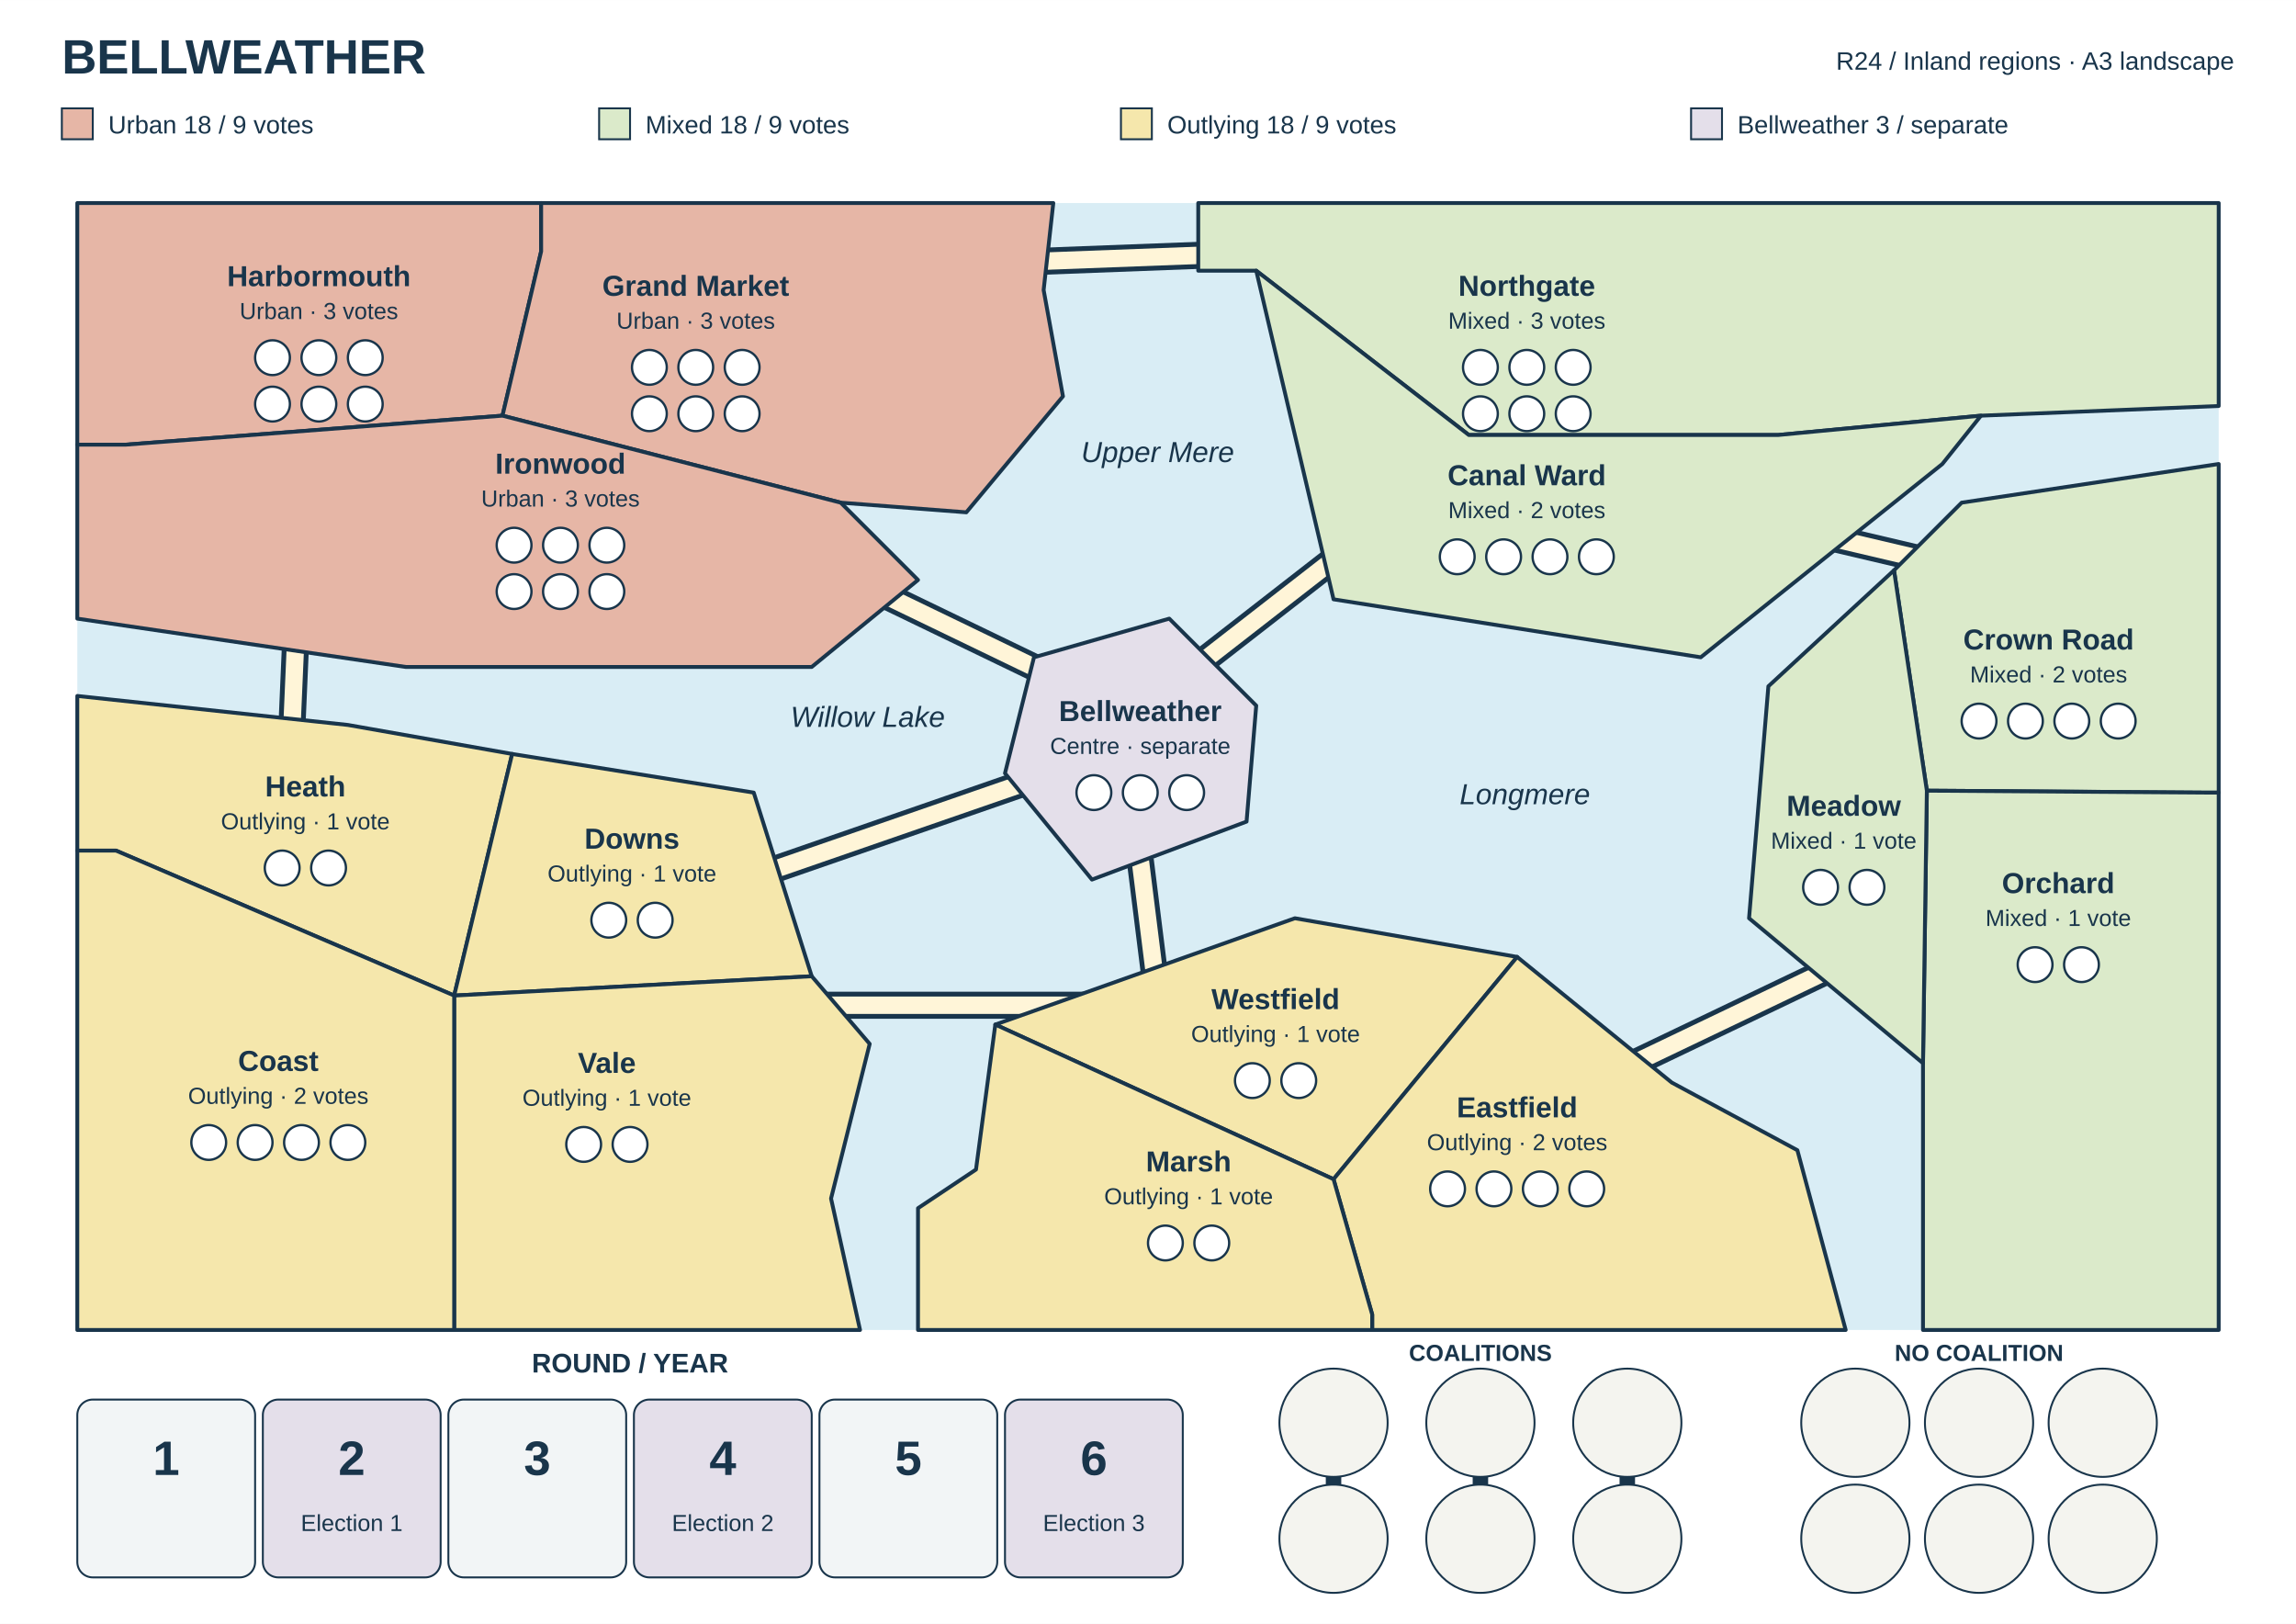
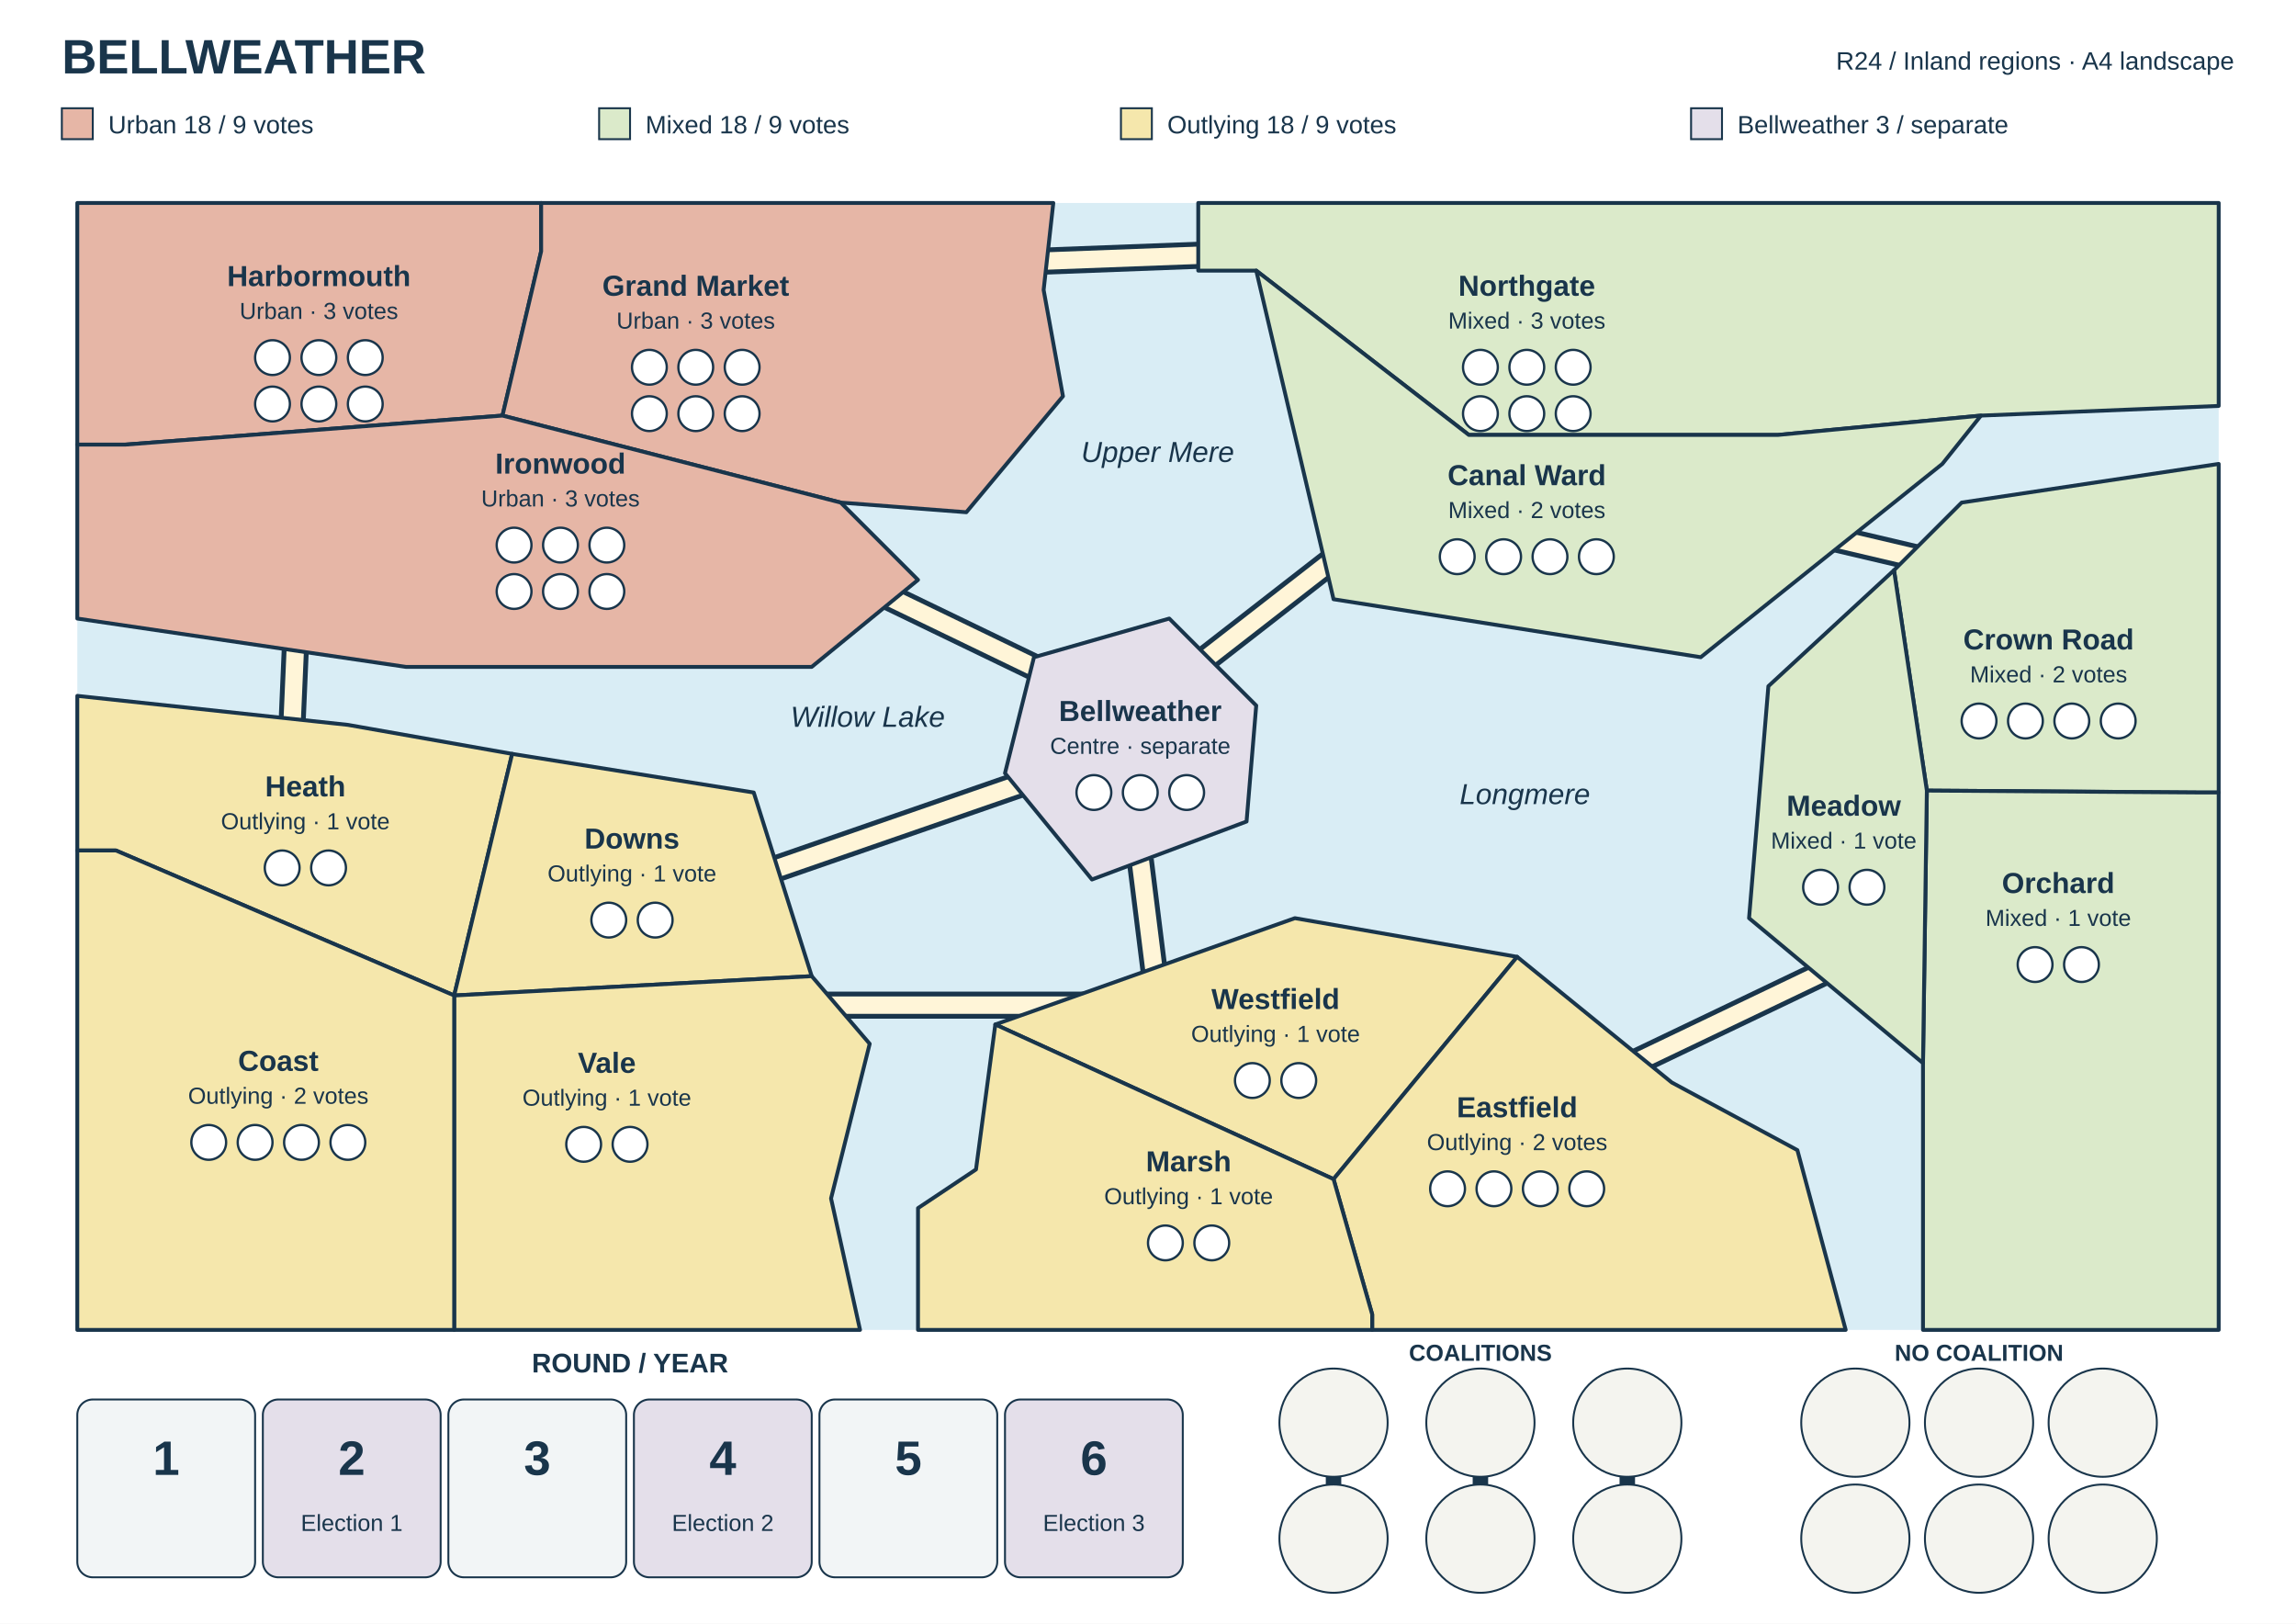
- <svg xmlns="http://www.w3.org/2000/svg" width="420mm" height="297mm" viewBox="0 0 1188 840" role="img" aria-labelledby="title desc">
+ <svg xmlns="http://www.w3.org/2000/svg" width="297mm" height="210mm" viewBox="0 0 1188 840" role="img" aria-labelledby="title desc">
  <style>text{font-family:Arial,sans-serif;fill:#19354b}.name{font-size:15px;font-weight:700}.detail{font-size:12px}</style>
  <rect width="1188" height="840" fill="white" />
  <text x="32" y="38" font-size="25" font-weight="700">BELLWEATHER</text>
-   <text x="1156" y="36" text-anchor="end" font-size="13">R24 / Inland regions · A3 landscape</text>
+   <text x="1156" y="36" text-anchor="end" font-size="13">R24 / Inland regions · A4 landscape</text>
  <rect x="32" y="56" width="16" height="16" fill="#e6b6a6" stroke="#19354b" />
  <text x="56" y="69" font-size="13">Urban 18 / 9 votes</text>
  <rect x="310" y="56" width="16" height="16" fill="#dbeaca" stroke="#19354b" />
  <text x="334" y="69" font-size="13">Mixed 18 / 9 votes</text>
  <rect x="580" y="56" width="16" height="16" fill="#f5e7ac" stroke="#19354b" />
  <text x="604" y="69" font-size="13">Outlying 18 / 9 votes</text>
  <rect x="875" y="56" width="16" height="16" fill="#e4dfea" stroke="#19354b" />
  <text x="899" y="69" font-size="13">Bellweather 3 / separate</text>
  <rect x="40" y="105" width="1108" height="583" fill="#d9edf5" />
  <g data-bridge="B-D">
    <path d="M 410,140 L 780,126" stroke="#19354b" stroke-width="14" />
    <path d="M 410,140 L 780,126" stroke="#fff5d8" stroke-width="9" />
  </g>
  <g data-bridge="E-F">
    <path d="M 870,260 L 1040,300" stroke="#19354b" stroke-width="14" />
    <path d="M 870,260 L 1040,300" stroke="#fff5d8" stroke-width="9" />
  </g>
  <g data-bridge="H-J">
    <path d="M 950,500 L 835,555" stroke="#19354b" stroke-width="14" />
    <path d="M 950,500 L 835,555" stroke="#fff5d8" stroke-width="9" />
  </g>
  <g data-bridge="I-N">
    <path d="M 580,520 L 405,520" stroke="#19354b" stroke-width="14" />
    <path d="M 580,520 L 405,520" stroke="#fff5d8" stroke-width="9" />
  </g>
  <g data-bridge="L-C">
    <path d="M 150,400 L 155,285" stroke="#19354b" stroke-width="14" />
    <path d="M 150,400 L 155,285" stroke="#fff5d8" stroke-width="9" />
  </g>
  <g data-bridge="C-X">
    <path d="M 400,280 L 545,350" stroke="#19354b" stroke-width="14" />
    <path d="M 400,280 L 545,350" stroke="#fff5d8" stroke-width="9" />
  </g>
  <g data-bridge="E-X">
    <path d="M 715,270 L 625,340" stroke="#19354b" stroke-width="14" />
    <path d="M 715,270 L 625,340" stroke="#fff5d8" stroke-width="9" />
  </g>
  <g data-bridge="I-X">
    <path d="M 600,525 L 590,445" stroke="#19354b" stroke-width="14" />
    <path d="M 600,525 L 590,445" stroke="#fff5d8" stroke-width="9" />
  </g>
  <g data-bridge="M-X">
    <path d="M 400,450 L 530,405" stroke="#19354b" stroke-width="14" />
    <path d="M 400,450 L 530,405" stroke="#fff5d8" stroke-width="9" />
  </g>
  <g data-district="A">
    <polygon points="260.0,215.0 65.0,230.0 40.0,230.0 40.0,105.0 280.0,105.0 280.0,130.0" fill="#e6b6a6" stroke="#19354b" stroke-width="2" stroke-linejoin="round" />
    <text class="name" x="165" y="148" text-anchor="middle">Harbormouth</text>
    <text class="detail" x="165" y="165" text-anchor="middle">Urban · 3 votes</text>
    <circle cx="141.0" cy="185" r="9" fill="white" stroke="#19354b" stroke-width="1.2" />
    <circle cx="165.0" cy="185" r="9" fill="white" stroke="#19354b" stroke-width="1.2" />
    <circle cx="189.0" cy="185" r="9" fill="white" stroke="#19354b" stroke-width="1.2" />
    <circle cx="141.0" cy="209" r="9" fill="white" stroke="#19354b" stroke-width="1.2" />
    <circle cx="165.0" cy="209" r="9" fill="white" stroke="#19354b" stroke-width="1.2" />
    <circle cx="189.0" cy="209" r="9" fill="white" stroke="#19354b" stroke-width="1.2" />
  </g>
  <g data-district="B">
    <polygon points="260.0,215.0 280.0,130.0 280.0,105.0 545.0,105.0 540.0,150.0 550.0,205.0 500.0,265.0 435.0,260.0" fill="#e6b6a6" stroke="#19354b" stroke-width="2" stroke-linejoin="round" />
    <text class="name" x="360" y="153" text-anchor="middle">Grand Market</text>
    <text class="detail" x="360" y="170" text-anchor="middle">Urban · 3 votes</text>
    <circle cx="336.0" cy="190" r="9" fill="white" stroke="#19354b" stroke-width="1.2" />
    <circle cx="360.0" cy="190" r="9" fill="white" stroke="#19354b" stroke-width="1.2" />
    <circle cx="384.0" cy="190" r="9" fill="white" stroke="#19354b" stroke-width="1.2" />
    <circle cx="336.0" cy="214" r="9" fill="white" stroke="#19354b" stroke-width="1.2" />
    <circle cx="360.0" cy="214" r="9" fill="white" stroke="#19354b" stroke-width="1.2" />
    <circle cx="384.0" cy="214" r="9" fill="white" stroke="#19354b" stroke-width="1.2" />
  </g>
  <g data-district="C">
    <polygon points="260.0,215.0 435.0,260.0 475.0,300.0 420.0,345.0 210.0,345.0 40.0,320.0 40.0,230.0 65.0,230.0" fill="#e6b6a6" stroke="#19354b" stroke-width="2" stroke-linejoin="round" />
    <text class="name" x="290" y="245" text-anchor="middle">Ironwood</text>
    <text class="detail" x="290" y="262" text-anchor="middle">Urban · 3 votes</text>
    <circle cx="266.0" cy="282" r="9" fill="white" stroke="#19354b" stroke-width="1.2" />
    <circle cx="290.0" cy="282" r="9" fill="white" stroke="#19354b" stroke-width="1.2" />
    <circle cx="314.0" cy="282" r="9" fill="white" stroke="#19354b" stroke-width="1.2" />
    <circle cx="266.0" cy="306" r="9" fill="white" stroke="#19354b" stroke-width="1.2" />
    <circle cx="290.0" cy="306" r="9" fill="white" stroke="#19354b" stroke-width="1.2" />
    <circle cx="314.0" cy="306" r="9" fill="white" stroke="#19354b" stroke-width="1.2" />
  </g>
  <g data-district="D">
    <polygon points="760.0,225.0 650.0,140.0 620.0,140.0 620.0,105.0 1148.0,105.0 1148.0,210.0 1025.0,215.0 920.0,225.0" fill="#dbeaca" stroke="#19354b" stroke-width="2" stroke-linejoin="round" />
    <text class="name" x="790" y="153" text-anchor="middle">Northgate</text>
    <text class="detail" x="790" y="170" text-anchor="middle">Mixed · 3 votes</text>
    <circle cx="766.0" cy="190" r="9" fill="white" stroke="#19354b" stroke-width="1.2" />
    <circle cx="790.0" cy="190" r="9" fill="white" stroke="#19354b" stroke-width="1.2" />
    <circle cx="814.0" cy="190" r="9" fill="white" stroke="#19354b" stroke-width="1.2" />
    <circle cx="766.0" cy="214" r="9" fill="white" stroke="#19354b" stroke-width="1.2" />
    <circle cx="790.0" cy="214" r="9" fill="white" stroke="#19354b" stroke-width="1.2" />
    <circle cx="814.0" cy="214" r="9" fill="white" stroke="#19354b" stroke-width="1.2" />
  </g>
  <g data-district="E">
    <polygon points="760.0,225.0 920.0,225.0 1025.0,215.0 1005.0,240.0 880.0,340.0 690.0,310.0 650.0,140.0" fill="#dbeaca" stroke="#19354b" stroke-width="2" stroke-linejoin="round" />
    <text class="name" x="790" y="251" text-anchor="middle">Canal Ward</text>
    <text class="detail" x="790" y="268" text-anchor="middle">Mixed · 2 votes</text>
    <circle cx="754.0" cy="288" r="9" fill="white" stroke="#19354b" stroke-width="1.2" />
    <circle cx="778.0" cy="288" r="9" fill="white" stroke="#19354b" stroke-width="1.2" />
    <circle cx="802.0" cy="288" r="9" fill="white" stroke="#19354b" stroke-width="1.2" />
    <circle cx="826.0" cy="288" r="9" fill="white" stroke="#19354b" stroke-width="1.2" />
  </g>
  <g data-district="F">
    <polygon points="997.0,409.0 980.0,295.0 1015.0,260.0 1148.0,240.0 1148.0,410.0 1140.0,410.0" fill="#dbeaca" stroke="#19354b" stroke-width="2" stroke-linejoin="round" />
    <text class="name" x="1060" y="336" text-anchor="middle">Crown Road</text>
    <text class="detail" x="1060" y="353" text-anchor="middle">Mixed · 2 votes</text>
    <circle cx="1024.0" cy="373" r="9" fill="white" stroke="#19354b" stroke-width="1.2" />
    <circle cx="1048.0" cy="373" r="9" fill="white" stroke="#19354b" stroke-width="1.2" />
    <circle cx="1072.0" cy="373" r="9" fill="white" stroke="#19354b" stroke-width="1.2" />
    <circle cx="1096.0" cy="373" r="9" fill="white" stroke="#19354b" stroke-width="1.2" />
  </g>
  <g data-district="G">
    <polygon points="997.0,409.0 1140.0,410.0 1148.0,410.0 1148.0,688.0 995.0,688.0 995.0,550.0" fill="#dbeaca" stroke="#19354b" stroke-width="2" stroke-linejoin="round" />
    <text class="name" x="1065" y="462" text-anchor="middle">Orchard</text>
    <text class="detail" x="1065" y="479" text-anchor="middle">Mixed · 1 vote</text>
    <circle cx="1053.0" cy="499" r="9" fill="white" stroke="#19354b" stroke-width="1.2" />
    <circle cx="1077.0" cy="499" r="9" fill="white" stroke="#19354b" stroke-width="1.2" />
  </g>
  <g data-district="H">
    <polygon points="997.0,409.0 995.0,550.0 905.0,475.0 915.0,355.0 980.0,295.0" fill="#dbeaca" stroke="#19354b" stroke-width="2" stroke-linejoin="round" />
    <text class="name" x="954" y="422" text-anchor="middle">Meadow</text>
    <text class="detail" x="954" y="439" text-anchor="middle">Mixed · 1 vote</text>
    <circle cx="942.0" cy="459" r="9" fill="white" stroke="#19354b" stroke-width="1.2" />
    <circle cx="966.0" cy="459" r="9" fill="white" stroke="#19354b" stroke-width="1.2" />
  </g>
  <g data-district="I">
    <polygon points="690.0,610.0 515.0,530.0 670.0,475.0 785.0,495.0" fill="#f5e7ac" stroke="#19354b" stroke-width="2" stroke-linejoin="round" />
    <text class="name" x="660" y="522" text-anchor="middle">Westfield</text>
    <text class="detail" x="660" y="539" text-anchor="middle">Outlying · 1 vote</text>
    <circle cx="648.0" cy="559" r="9" fill="white" stroke="#19354b" stroke-width="1.2" />
    <circle cx="672.0" cy="559" r="9" fill="white" stroke="#19354b" stroke-width="1.2" />
  </g>
  <g data-district="J">
    <polygon points="690.0,610.0 785.0,495.0 865.0,560.0 930.0,595.0 955.0,688.0 710.0,688.0 710.0,680.0" fill="#f5e7ac" stroke="#19354b" stroke-width="2" stroke-linejoin="round" />
    <text class="name" x="785" y="578" text-anchor="middle">Eastfield</text>
    <text class="detail" x="785" y="595" text-anchor="middle">Outlying · 2 votes</text>
    <circle cx="749.0" cy="615" r="9" fill="white" stroke="#19354b" stroke-width="1.2" />
    <circle cx="773.0" cy="615" r="9" fill="white" stroke="#19354b" stroke-width="1.2" />
    <circle cx="797.0" cy="615" r="9" fill="white" stroke="#19354b" stroke-width="1.2" />
    <circle cx="821.0" cy="615" r="9" fill="white" stroke="#19354b" stroke-width="1.2" />
  </g>
  <g data-district="K">
    <polygon points="690.0,610.0 710.0,680.0 710.0,688.0 475.0,688.0 475.0,625.0 505.0,605.0 515.0,530.0" fill="#f5e7ac" stroke="#19354b" stroke-width="2" stroke-linejoin="round" />
    <text class="name" x="615" y="606" text-anchor="middle">Marsh</text>
    <text class="detail" x="615" y="623" text-anchor="middle">Outlying · 1 vote</text>
    <circle cx="603.0" cy="643" r="9" fill="white" stroke="#19354b" stroke-width="1.2" />
    <circle cx="627.0" cy="643" r="9" fill="white" stroke="#19354b" stroke-width="1.2" />
  </g>
  <g data-district="L">
    <polygon points="235.0,515.0 60.0,440.0 40.0,440.0 40.0,360.0 180.0,375.0 265.0,390.0" fill="#f5e7ac" stroke="#19354b" stroke-width="2" stroke-linejoin="round" />
    <text class="name" x="158" y="412" text-anchor="middle">Heath</text>
    <text class="detail" x="158" y="429" text-anchor="middle">Outlying · 1 vote</text>
    <circle cx="146.0" cy="449" r="9" fill="white" stroke="#19354b" stroke-width="1.2" />
    <circle cx="170.0" cy="449" r="9" fill="white" stroke="#19354b" stroke-width="1.2" />
  </g>
  <g data-district="M">
    <polygon points="235.0,515.0 265.0,390.0 390.0,410.0 420.0,505.0" fill="#f5e7ac" stroke="#19354b" stroke-width="2" stroke-linejoin="round" />
    <text class="name" x="327" y="439" text-anchor="middle">Downs</text>
    <text class="detail" x="327" y="456" text-anchor="middle">Outlying · 1 vote</text>
    <circle cx="315.0" cy="476" r="9" fill="white" stroke="#19354b" stroke-width="1.2" />
    <circle cx="339.0" cy="476" r="9" fill="white" stroke="#19354b" stroke-width="1.2" />
  </g>
  <g data-district="N">
    <polygon points="235.0,515.0 420.0,505.0 450.0,540.0 430.0,620.0 445.0,688.0 235.0,688.0 235.0,665.0" fill="#f5e7ac" stroke="#19354b" stroke-width="2" stroke-linejoin="round" />
    <text class="name" x="314" y="555" text-anchor="middle">Vale</text>
    <text class="detail" x="314" y="572" text-anchor="middle">Outlying · 1 vote</text>
    <circle cx="302.0" cy="592" r="9" fill="white" stroke="#19354b" stroke-width="1.2" />
    <circle cx="326.0" cy="592" r="9" fill="white" stroke="#19354b" stroke-width="1.2" />
  </g>
  <g data-district="O">
    <polygon points="235.0,515.0 235.0,665.0 235.0,688.0 40.0,688.0 40.0,440.0 60.0,440.0" fill="#f5e7ac" stroke="#19354b" stroke-width="2" stroke-linejoin="round" />
    <text class="name" x="144" y="554" text-anchor="middle">Coast</text>
    <text class="detail" x="144" y="571" text-anchor="middle">Outlying · 2 votes</text>
    <circle cx="108.0" cy="591" r="9" fill="white" stroke="#19354b" stroke-width="1.2" />
    <circle cx="132.0" cy="591" r="9" fill="white" stroke="#19354b" stroke-width="1.2" />
    <circle cx="156.0" cy="591" r="9" fill="white" stroke="#19354b" stroke-width="1.2" />
    <circle cx="180.0" cy="591" r="9" fill="white" stroke="#19354b" stroke-width="1.2" />
  </g>
  <g data-district="X">
    <polygon points="535.0,340.0 605.0,320.0 650.0,365.0 645.0,425.0 565.0,455.0 520.0,400.0" fill="#e4dfea" stroke="#19354b" stroke-width="2" stroke-linejoin="round" />
    <text class="name" x="590" y="373" text-anchor="middle">Bellweather</text>
    <text class="detail" x="590" y="390" text-anchor="middle">Centre · separate</text>
    <circle cx="566.0" cy="410" r="9" fill="white" stroke="#19354b" stroke-width="1.2" />
    <circle cx="590.0" cy="410" r="9" fill="white" stroke="#19354b" stroke-width="1.2" />
    <circle cx="614.0" cy="410" r="9" fill="white" stroke="#19354b" stroke-width="1.2" />
  </g>
  <text x="599" y="239" text-anchor="middle" font-size="15" font-style="italic" fill="#355564">Upper Mere</text>
  <text x="449" y="376" text-anchor="middle" font-size="15" font-style="italic" fill="#355564">Willow Lake</text>
  <text x="789" y="416" text-anchor="middle" font-size="15" font-style="italic" fill="#355564">Longmere</text>
  <g font-family="Arial,sans-serif" fill="#19354b" text-anchor="middle">
    <text x="326" y="710" font-size="14" font-weight="700">ROUND / YEAR</text>
    <text x="766" y="704" font-size="12" font-weight="700">COALITIONS</text>
    <text x="1024" y="704" font-size="12" font-weight="700">NO COALITION</text>
    <rect x="40" y="724" width="92" height="92" rx="8" fill="#f2f5f6" stroke="#19354b" />
    <text x="86" y="763" font-size="25" font-weight="700">1</text>
    <rect x="136" y="724" width="92" height="92" rx="8" fill="#e4dfea" stroke="#19354b" />
    <text x="182" y="763" font-size="25" font-weight="700">2</text>
    <text x="182" y="792" font-size="12">Election 1</text>
    <rect x="232" y="724" width="92" height="92" rx="8" fill="#f2f5f6" stroke="#19354b" />
    <text x="278" y="763" font-size="25" font-weight="700">3</text>
    <rect x="328" y="724" width="92" height="92" rx="8" fill="#e4dfea" stroke="#19354b" />
    <text x="374" y="763" font-size="25" font-weight="700">4</text>
    <text x="374" y="792" font-size="12">Election 2</text>
    <rect x="424" y="724" width="92" height="92" rx="8" fill="#f2f5f6" stroke="#19354b" />
    <text x="470" y="763" font-size="25" font-weight="700">5</text>
    <rect x="520" y="724" width="92" height="92" rx="8" fill="#e4dfea" stroke="#19354b" />
    <text x="566" y="763" font-size="25" font-weight="700">6</text>
    <text x="566" y="792" font-size="12">Election 3</text>
    <path d="M690,736 V796" stroke="#19354b" stroke-width="8" />
    <circle cx="690" cy="736" r="28" fill="#f4f4ef" stroke="#19354b" />
    <circle cx="690" cy="796" r="28" fill="#f4f4ef" stroke="#19354b" />
    <path d="M766,736 V796" stroke="#19354b" stroke-width="8" />
    <circle cx="766" cy="736" r="28" fill="#f4f4ef" stroke="#19354b" />
    <circle cx="766" cy="796" r="28" fill="#f4f4ef" stroke="#19354b" />
    <path d="M842,736 V796" stroke="#19354b" stroke-width="8" />
    <circle cx="842" cy="736" r="28" fill="#f4f4ef" stroke="#19354b" />
    <circle cx="842" cy="796" r="28" fill="#f4f4ef" stroke="#19354b" />
    <circle cx="960" cy="736" r="28" fill="#f4f4ef" stroke="#19354b" />
    <circle cx="960" cy="796" r="28" fill="#f4f4ef" stroke="#19354b" />
    <circle cx="1024" cy="736" r="28" fill="#f4f4ef" stroke="#19354b" />
    <circle cx="1024" cy="796" r="28" fill="#f4f4ef" stroke="#19354b" />
    <circle cx="1088" cy="736" r="28" fill="#f4f4ef" stroke="#19354b" />
    <circle cx="1088" cy="796" r="28" fill="#f4f4ef" stroke="#19354b" />
  </g>
</svg>
